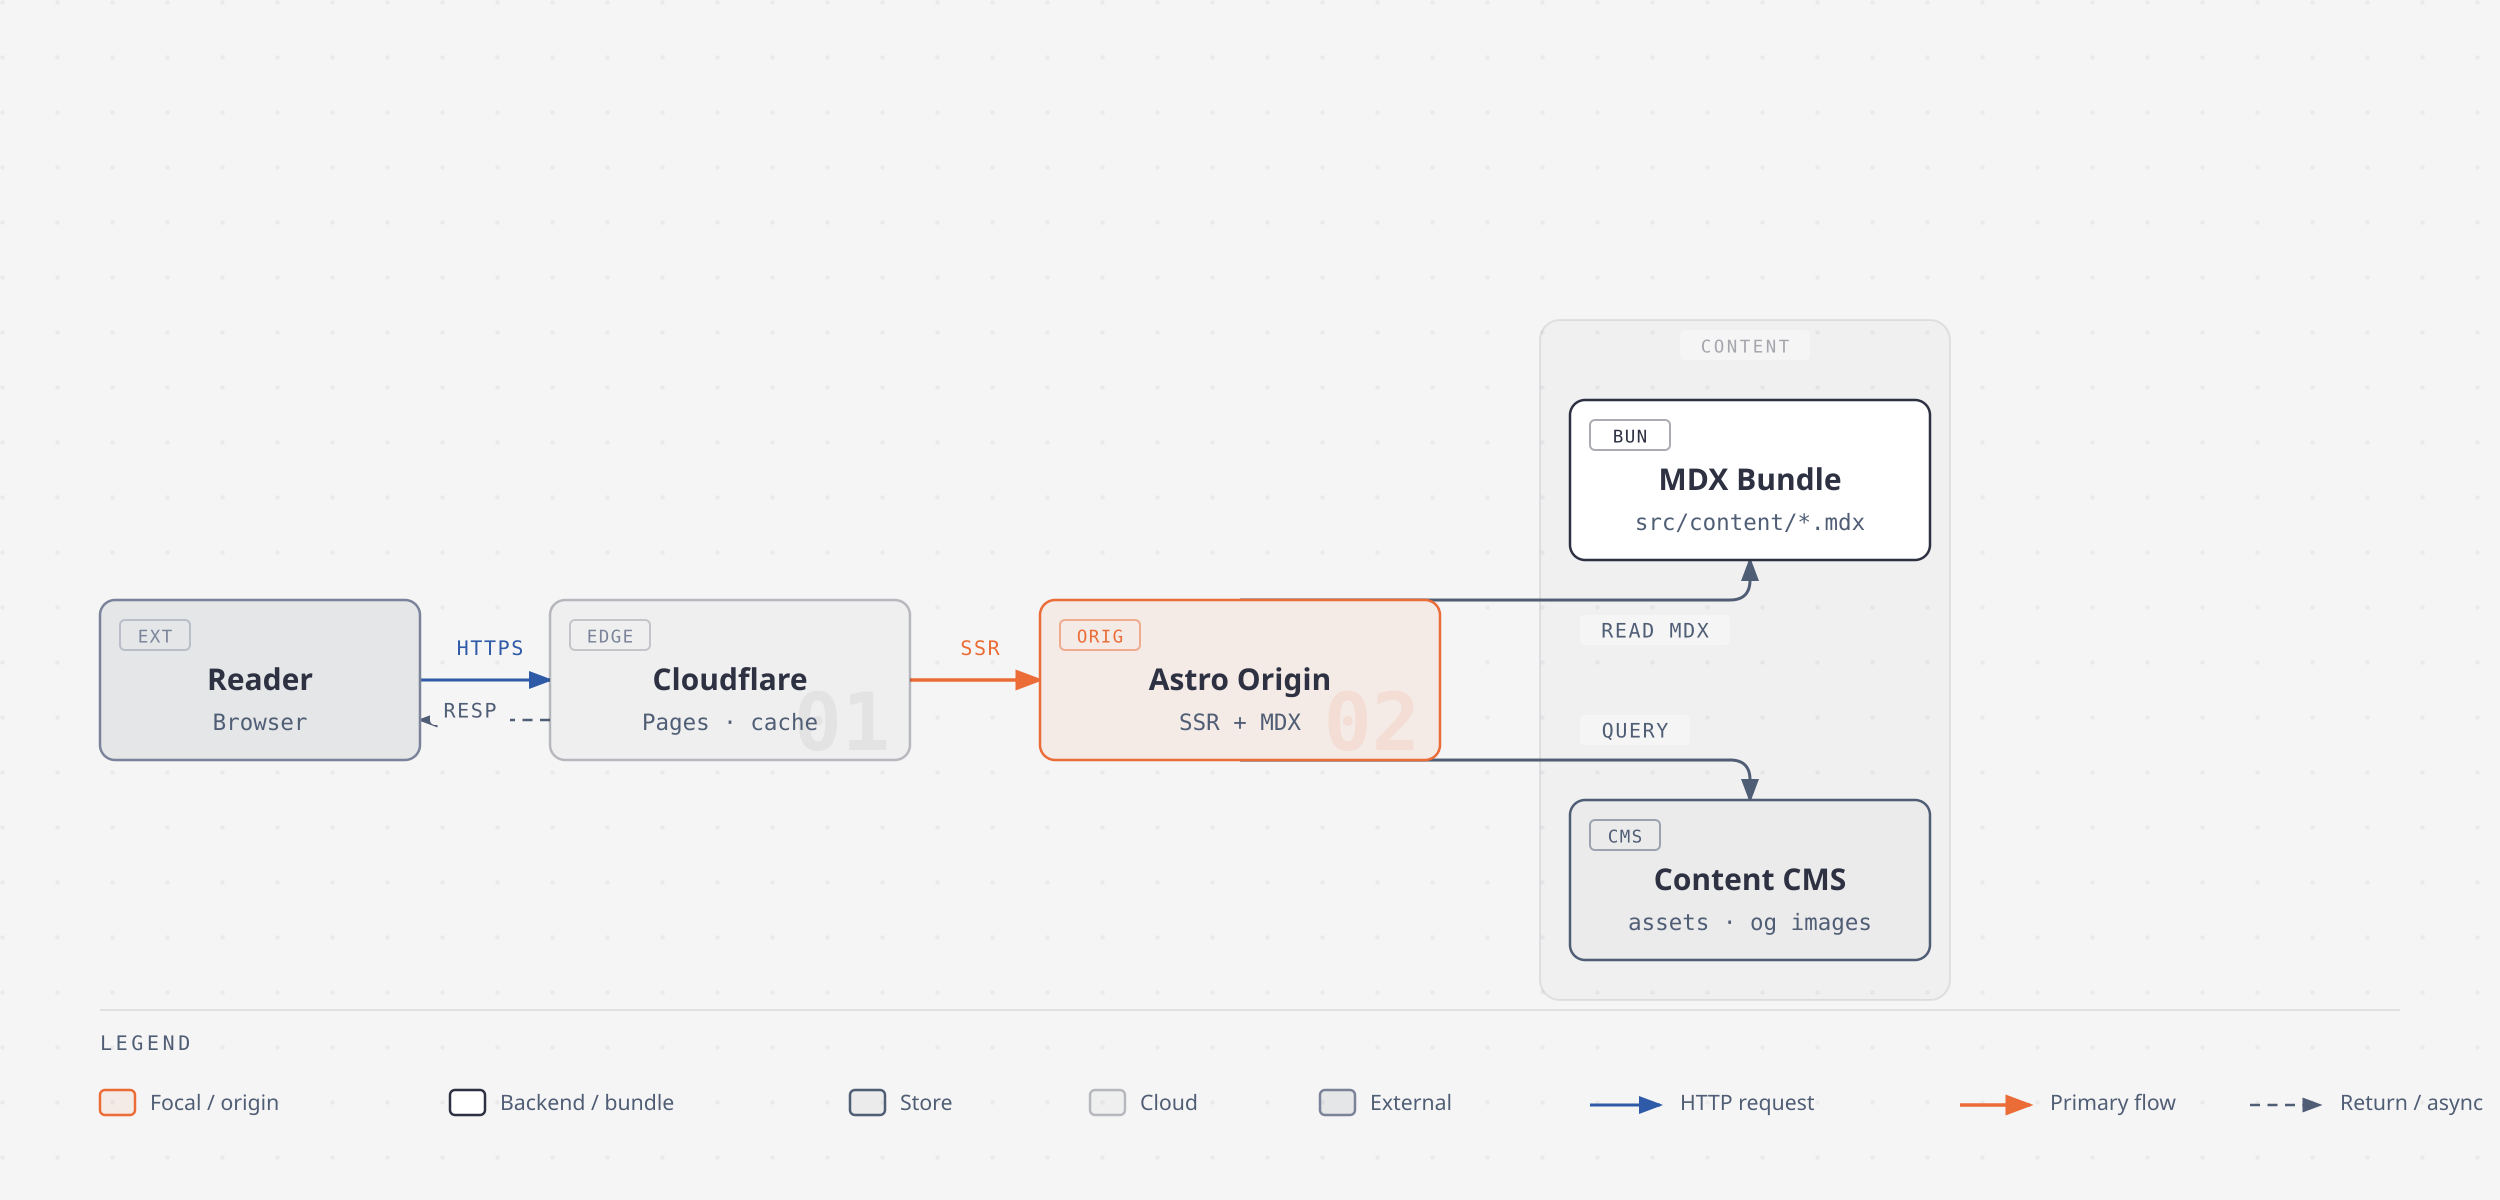
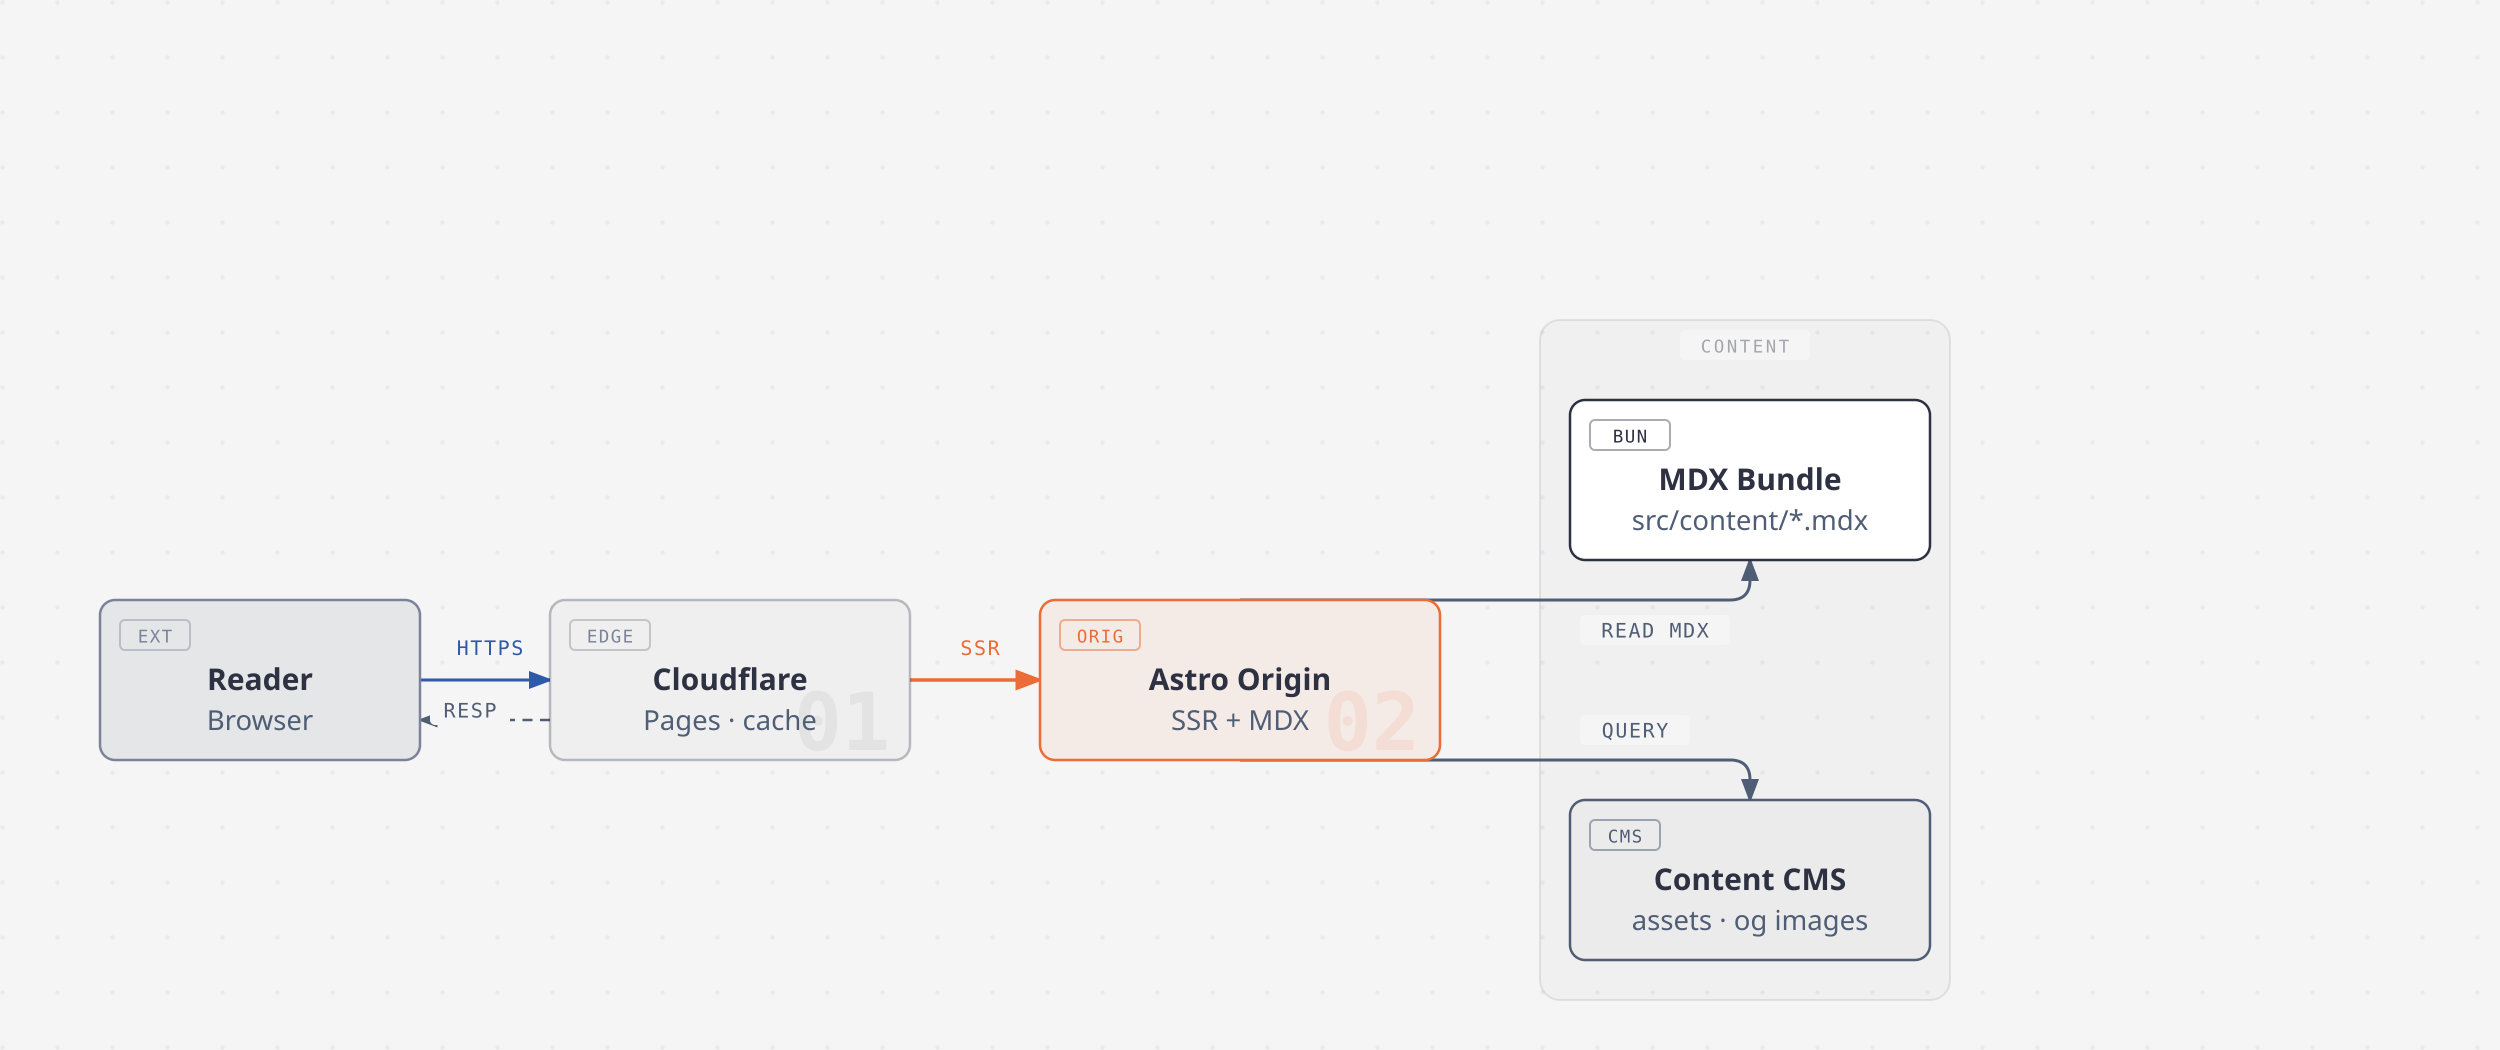
- <svg xmlns="http://www.w3.org/2000/svg" viewBox="0 0 1000 480" role="img" aria-labelledby="architecture-title architecture-desc">
+ <svg xmlns="http://www.w3.org/2000/svg" viewBox="0 0 1000 420" role="img" aria-labelledby="architecture-title architecture-desc">
  <defs>
    <style>
/* page-css */
@font-face { font-family: 'Amazon Ember'; font-weight: 300; font-style: normal; src: local('Amazon Ember Light'), local('Amazon Ember'); }
@font-face { font-family: 'Amazon Ember'; font-weight: 400; font-style: normal; src: local('Amazon Ember'); }
@font-face { font-family: 'Amazon Ember'; font-weight: 400; font-style: italic; src: local('Amazon Ember Italic'), local('Amazon Ember'); }
@font-face { font-family: 'Amazon Ember'; font-weight: 600; font-style: normal; src: local('Amazon Ember Medium'), local('Amazon Ember'); }
@font-face { font-family: 'Amazon Ember'; font-weight: 700; font-style: normal; src: local('Amazon Ember Bold'), local('Amazon Ember'); }
@font-face { font-family: 'Amazon Ember'; font-weight: 800; font-style: normal; src: local('Amazon Ember Heavy'), local('Amazon Ember'); }
@font-face { font-family: 'Amazon Ember Mono'; font-weight: 400; font-style: normal; src: local('Amazon Ember Mono'); }
@font-face { font-family: 'Amazon Ember Mono'; font-weight: 700; font-style: normal; src: local('Amazon Ember Mono Bold'), local('Amazon Ember Mono'); }
/* /page-css */
    </style>
    <pattern id="dots" width="22" height="22" patternUnits="userSpaceOnUse">
      <circle cx="1" cy="1" r="0.9" fill="rgba(45,49,66,0.10)" />
    </pattern>
    <marker id="arrow" markerWidth="8" markerHeight="6" refX="7" refY="3" orient="auto">
      <polygon points="0 0, 8 3, 0 6" fill="#4f5d75" />
    </marker>
    <marker id="arrow-accent" markerWidth="8" markerHeight="6" refX="7" refY="3" orient="auto">
      <polygon points="0 0, 8 3, 0 6" fill="#eb6c36" />
    </marker>
    <marker id="arrow-link" markerWidth="8" markerHeight="6" refX="7" refY="3" orient="auto">
      <polygon points="0 0, 8 3, 0 6" fill="#2e5aa8" />
    </marker>
  </defs>
  <rect width="100%" height="100%" fill="#f5f5f5" />
  <rect width="100%" height="100%" fill="url(#dots)" opacity="0.55" />
  <rect x="616" y="128" width="164" height="272" rx="8" fill="rgba(45,49,66,0.02)" stroke="rgba(45,49,66,0.10)" stroke-width="0.8" />
  <rect x="672" y="132" width="52" height="12" rx="2" fill="#f5f5f5" />
  <text x="698" y="141" fill="rgba(45,49,66,0.40)" font-size="7" font-family="'Geist Mono', monospace" text-anchor="middle" letter-spacing="0.14em">CONTENT</text>
  <line x1="168" y1="272" x2="220" y2="272" stroke="#2e5aa8" stroke-width="1.2" marker-end="url(#arrow-link)" />
  <line x1="364" y1="272" x2="416" y2="272" stroke="#eb6c36" stroke-width="1.4" marker-end="url(#arrow-accent)" />
  <path d="M 496,240 H 692 Q 700,240 700,232 V 224" fill="none" stroke="#4f5d75" stroke-width="1.2" marker-end="url(#arrow)" />
  <path d="M 496,304 H 692 Q 700,304 700,312 V 320" fill="none" stroke="#4f5d75" stroke-width="1.2" marker-end="url(#arrow)" />
  <path d="M 220,288 H 168" fill="none" stroke="#4f5d75" stroke-width="1" stroke-dasharray="4,3" marker-end="url(#arrow)" />
  <rect x="172" y="252" width="48" height="12" rx="2" fill="#f5f5f5" />
  <text x="196" y="262" fill="#2e5aa8" font-size="8" font-family="'Geist Mono', monospace" text-anchor="middle" letter-spacing="0.08em">HTTPS</text>
  <rect x="172" y="278" width="32" height="12" rx="2" fill="#f5f5f5" />
  <text x="188" y="287" fill="#4f5d75" font-size="8" font-family="'Geist Mono', monospace" text-anchor="middle" letter-spacing="0.08em">RESP</text>
  <rect x="368" y="252" width="48" height="12" rx="2" fill="#f5f5f5" />
  <text x="392" y="262" fill="#eb6c36" font-size="8" font-family="'Geist Mono', monospace" text-anchor="middle" letter-spacing="0.08em">SSR</text>
  <rect x="632" y="246" width="60" height="12" rx="2" fill="#f5f5f5" />
  <text x="662" y="255" fill="#4f5d75" font-size="8" font-family="'Geist Mono', monospace" text-anchor="middle" letter-spacing="0.08em">READ MDX</text>
  <rect x="632" y="286" width="44" height="12" rx="2" fill="#f5f5f5" />
  <text x="654" y="295" fill="#4f5d75" font-size="8" font-family="'Geist Mono', monospace" text-anchor="middle" letter-spacing="0.08em">QUERY</text>
  <rect x="40" y="240" width="128" height="64" rx="6" fill="#f5f5f5" />
  <rect x="40" y="240" width="128" height="64" rx="6" fill="rgba(79,93,117,0.10)" stroke="#7a8399" stroke-width="1" />
  <rect x="48" y="248" width="28" height="12" rx="2" fill="transparent" stroke="rgba(122,131,153,0.40)" stroke-width="0.8" />
  <text x="62" y="257" fill="#7a8399" font-size="7" font-family="'Geist Mono', monospace" text-anchor="middle" letter-spacing="0.08em">EXT</text>
  <text x="104" y="276" fill="#2d3142" font-size="12" font-weight="600" font-family="'Geist', sans-serif" text-anchor="middle">Reader</text>
-   <text x="104" y="292" fill="#4f5d75" font-size="9" font-family="'Geist Mono', monospace" text-anchor="middle">Browser</text>
+   <text x="104" y="292" fill="#4f5d75" font-size="11" font-family="'Geist', sans-serif" text-anchor="middle">Browser</text>
  <rect x="220" y="240" width="144" height="64" rx="6" fill="#f5f5f5" />
  <rect x="220" y="240" width="144" height="64" rx="6" fill="rgba(45,49,66,0.03)" stroke="rgba(45,49,66,0.30)" stroke-width="1" />
  <rect x="228" y="248" width="32" height="12" rx="2" fill="transparent" stroke="rgba(45,49,66,0.22)" stroke-width="0.8" />
  <text x="244" y="257" fill="#7a8399" font-size="7" font-family="'Geist Mono', monospace" text-anchor="middle" letter-spacing="0.08em">EDGE</text>
  <text x="356" y="300" fill="rgba(45,49,66,0.06)" font-size="32" font-weight="600" font-family="'Geist Mono', monospace" text-anchor="end">01</text>
  <text x="292" y="276" fill="#2d3142" font-size="12" font-weight="600" font-family="'Geist', sans-serif" text-anchor="middle">Cloudflare</text>
-   <text x="292" y="292" fill="#4f5d75" font-size="9" font-family="'Geist Mono', monospace" text-anchor="middle">Pages · cache</text>
+   <text x="292" y="292" fill="#4f5d75" font-size="11" font-family="'Geist', sans-serif" text-anchor="middle">Pages · cache</text>
  <rect x="416" y="240" width="160" height="64" rx="6" fill="#f5f5f5" />
  <rect x="416" y="240" width="160" height="64" rx="6" fill="rgba(235,108,54,0.08)" stroke="#eb6c36" stroke-width="1" />
  <rect x="424" y="248" width="32" height="12" rx="2" fill="transparent" stroke="rgba(235,108,54,0.50)" stroke-width="0.8" />
  <text x="440" y="257" fill="#eb6c36" font-size="7" font-family="'Geist Mono', monospace" text-anchor="middle" letter-spacing="0.08em">ORIG</text>
  <text x="568" y="300" fill="rgba(235,108,54,0.10)" font-size="32" font-weight="600" font-family="'Geist Mono', monospace" text-anchor="end">02</text>
  <text x="496" y="276" fill="#2d3142" font-size="12" font-weight="600" font-family="'Geist', sans-serif" text-anchor="middle">Astro Origin</text>
-   <text x="496" y="292" fill="#4f5d75" font-size="9" font-family="'Geist Mono', monospace" text-anchor="middle">SSR + MDX</text>
+   <text x="496" y="292" fill="#4f5d75" font-size="11" font-family="'Geist', sans-serif" text-anchor="middle">SSR + MDX</text>
  <rect x="628" y="160" width="144" height="64" rx="6" fill="#f5f5f5" />
  <rect x="628" y="160" width="144" height="64" rx="6" fill="#ffffff" stroke="#2d3142" stroke-width="1" />
  <rect x="636" y="168" width="32" height="12" rx="2" fill="transparent" stroke="rgba(45,49,66,0.40)" stroke-width="0.8" />
  <text x="652" y="177" fill="#2d3142" font-size="7" font-family="'Geist Mono', monospace" text-anchor="middle" letter-spacing="0.08em">BUN</text>
  <text x="700" y="196" fill="#2d3142" font-size="12" font-weight="600" font-family="'Geist', sans-serif" text-anchor="middle">MDX Bundle</text>
-   <text x="700" y="212" fill="#4f5d75" font-size="9" font-family="'Geist Mono', monospace" text-anchor="middle">src/content/*.mdx</text>
+   <text x="700" y="212" fill="#4f5d75" font-size="11" font-family="'Geist', sans-serif" text-anchor="middle">src/content/*.mdx</text>
  <rect x="628" y="320" width="144" height="64" rx="6" fill="#f5f5f5" />
  <rect x="628" y="320" width="144" height="64" rx="6" fill="rgba(45,49,66,0.05)" stroke="#4f5d75" stroke-width="1" />
  <rect x="636" y="328" width="28" height="12" rx="2" fill="transparent" stroke="rgba(79,93,117,0.50)" stroke-width="0.8" />
  <text x="650" y="337" fill="#4f5d75" font-size="7" font-family="'Geist Mono', monospace" text-anchor="middle" letter-spacing="0.08em">CMS</text>
  <text x="700" y="356" fill="#2d3142" font-size="12" font-weight="600" font-family="'Geist', sans-serif" text-anchor="middle">Content CMS</text>
-   <text x="700" y="372" fill="#4f5d75" font-size="9" font-family="'Geist Mono', monospace" text-anchor="middle">assets · og images</text>
-   <line x1="40" y1="404" x2="960" y2="404" stroke="rgba(45,49,66,0.10)" stroke-width="0.8" />
-   <text x="40" y="420" fill="#4f5d75" font-size="8" font-family="'Geist Mono', monospace" letter-spacing="0.18em">LEGEND</text>
-   <rect x="40" y="436" width="14" height="10" rx="2" fill="rgba(235,108,54,0.08)" stroke="#eb6c36" stroke-width="1" />
-   <text x="60" y="444" fill="#4f5d75" font-size="8.5" font-family="'Geist', sans-serif">Focal / origin</text>
-   <rect x="180" y="436" width="14" height="10" rx="2" fill="#ffffff" stroke="#2d3142" stroke-width="1" />
-   <text x="200" y="444" fill="#4f5d75" font-size="8.5" font-family="'Geist', sans-serif">Backend / bundle</text>
-   <rect x="340" y="436" width="14" height="10" rx="2" fill="rgba(45,49,66,0.05)" stroke="#4f5d75" stroke-width="1" />
-   <text x="360" y="444" fill="#4f5d75" font-size="8.5" font-family="'Geist', sans-serif">Store</text>
-   <rect x="436" y="436" width="14" height="10" rx="2" fill="rgba(45,49,66,0.03)" stroke="rgba(45,49,66,0.30)" stroke-width="1" />
-   <text x="456" y="444" fill="#4f5d75" font-size="8.5" font-family="'Geist', sans-serif">Cloud</text>
-   <rect x="528" y="436" width="14" height="10" rx="2" fill="rgba(79,93,117,0.10)" stroke="#7a8399" stroke-width="1" />
-   <text x="548" y="444" fill="#4f5d75" font-size="8.5" font-family="'Geist', sans-serif">External</text>
-   <line x1="636" y1="442" x2="664" y2="442" stroke="#2e5aa8" stroke-width="1.2" marker-end="url(#arrow-link)" />
-   <text x="672" y="444" fill="#4f5d75" font-size="8.5" font-family="'Geist', sans-serif">HTTP request</text>
-   <line x1="784" y1="442" x2="812" y2="442" stroke="#eb6c36" stroke-width="1.4" marker-end="url(#arrow-accent)" />
-   <text x="820" y="444" fill="#4f5d75" font-size="8.5" font-family="'Geist', sans-serif">Primary flow</text>
-   <line x1="900" y1="442" x2="928" y2="442" stroke="#4f5d75" stroke-width="1" stroke-dasharray="4,3" marker-end="url(#arrow)" />
-   <text x="936" y="444" fill="#4f5d75" font-size="8.5" font-family="'Geist', sans-serif">Return / async</text>
+   <text x="700" y="372" fill="#4f5d75" font-size="11" font-family="'Geist', sans-serif" text-anchor="middle">assets · og images</text>
</svg>
